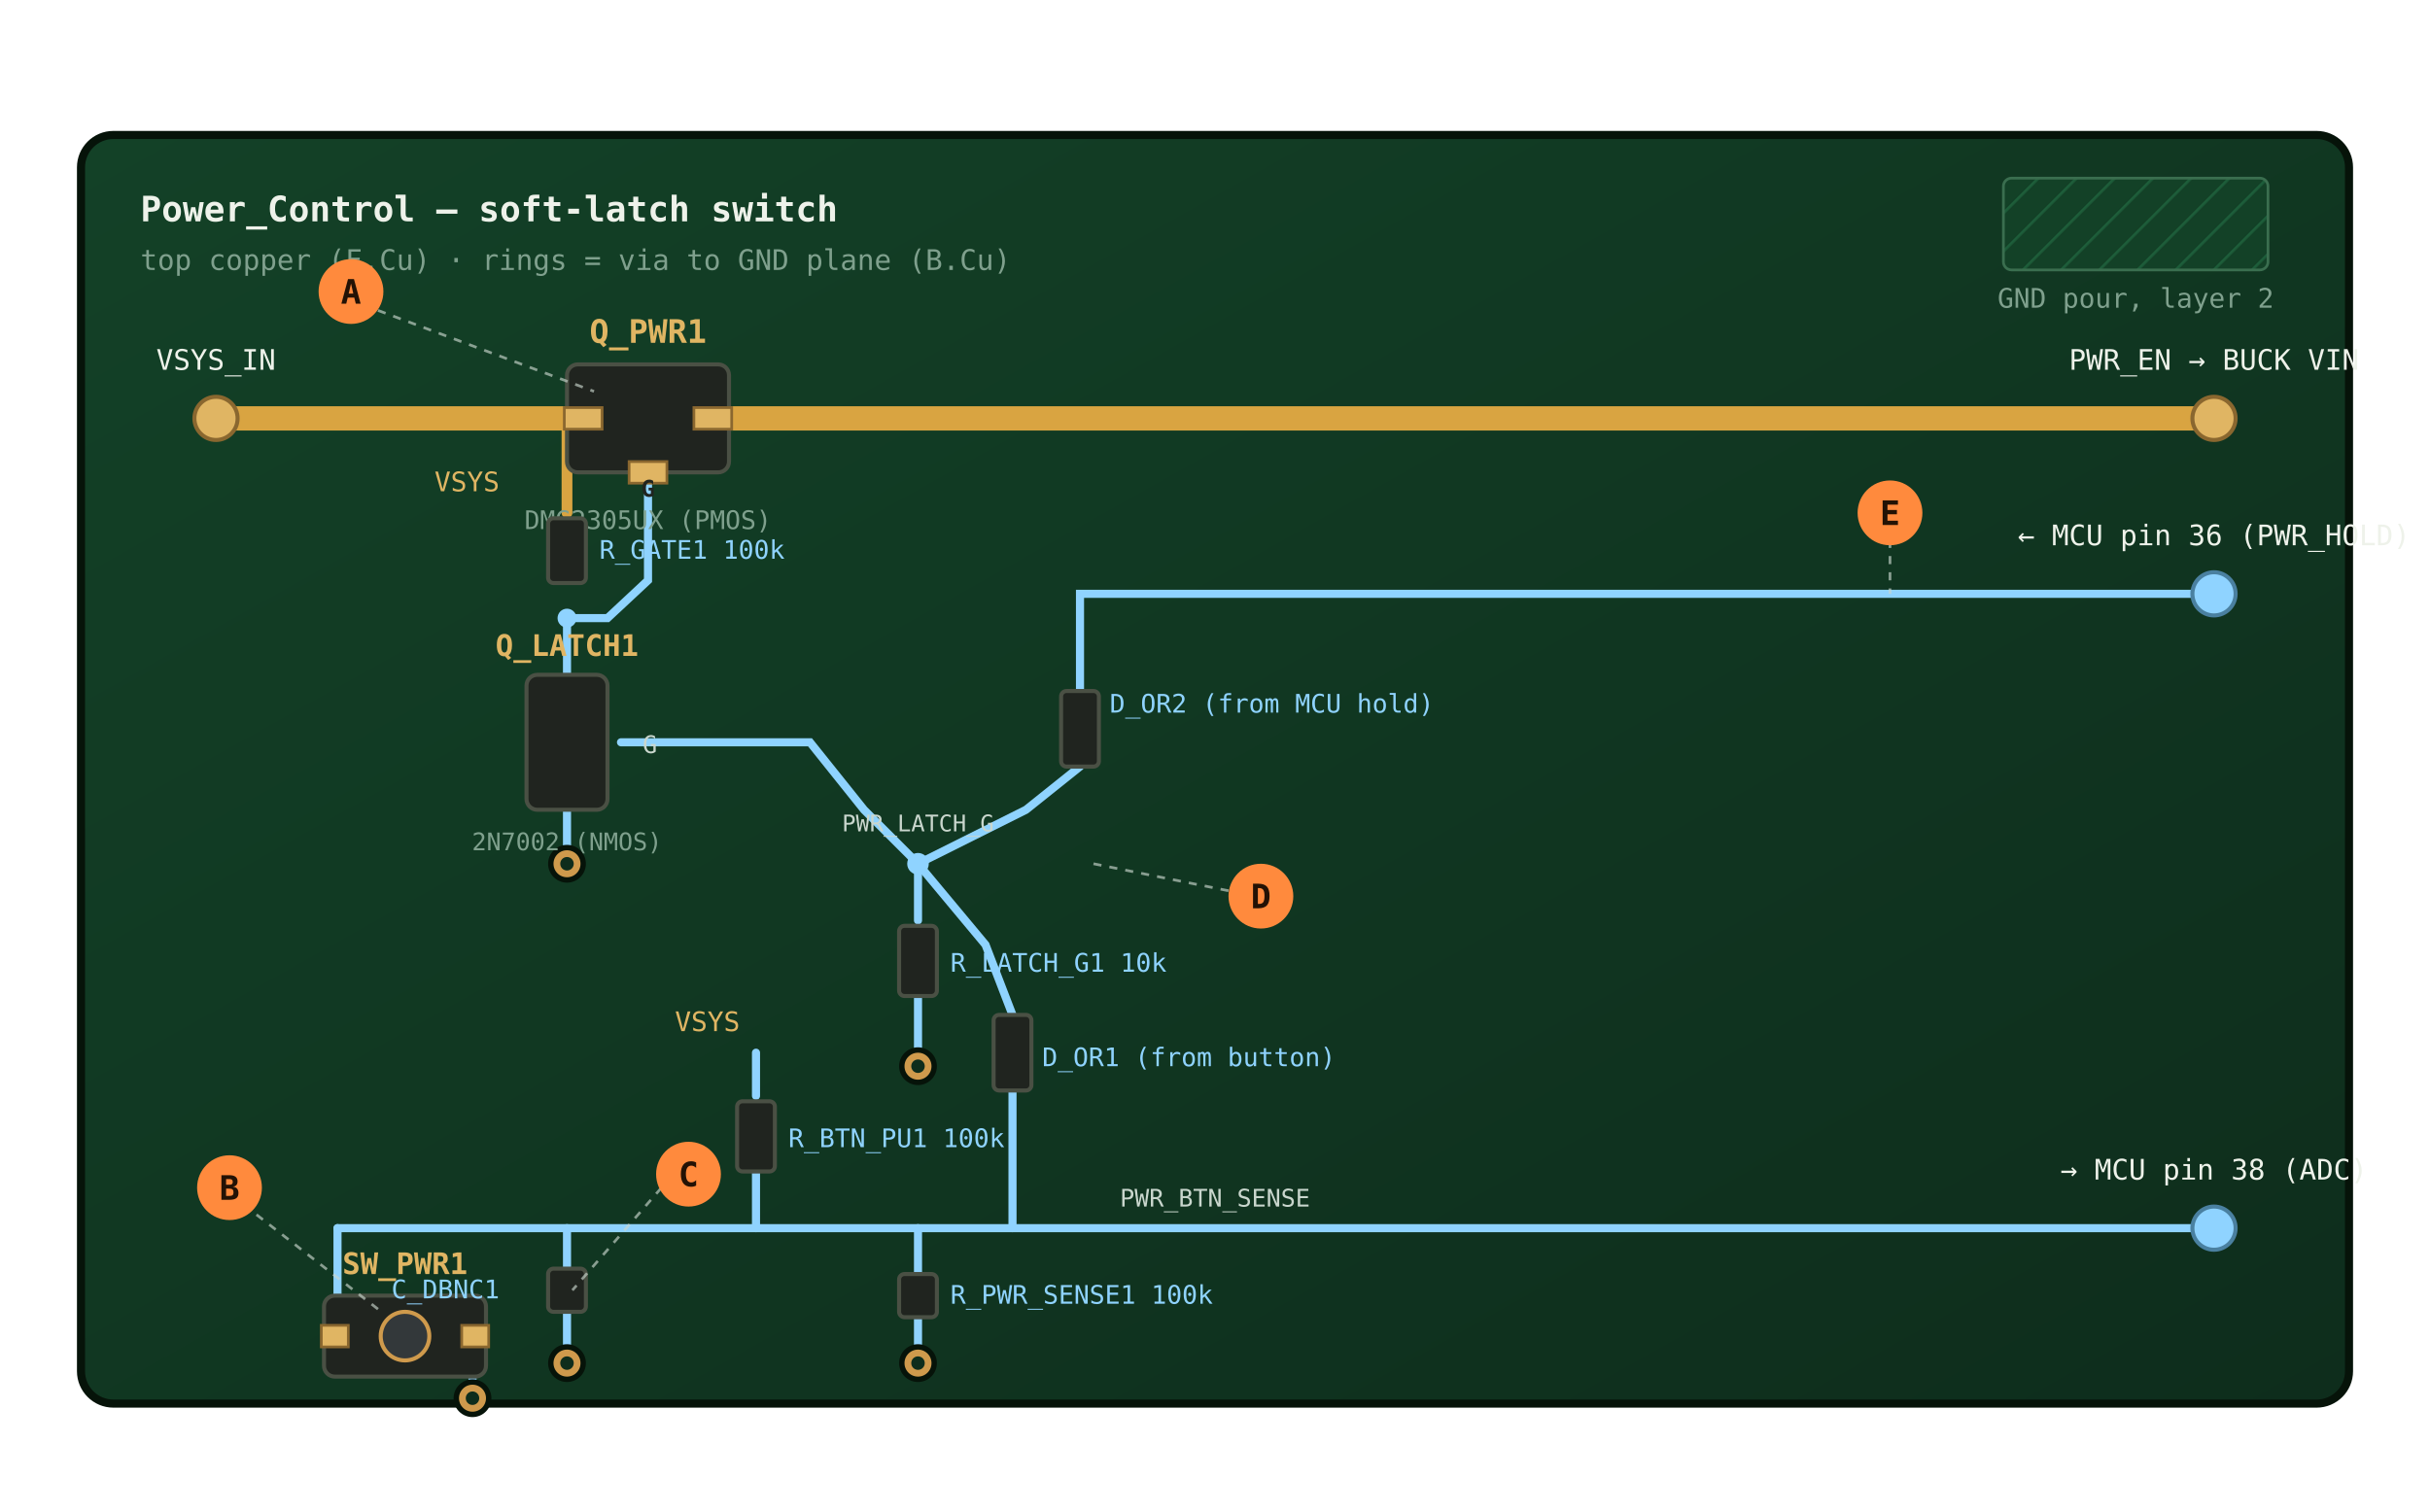
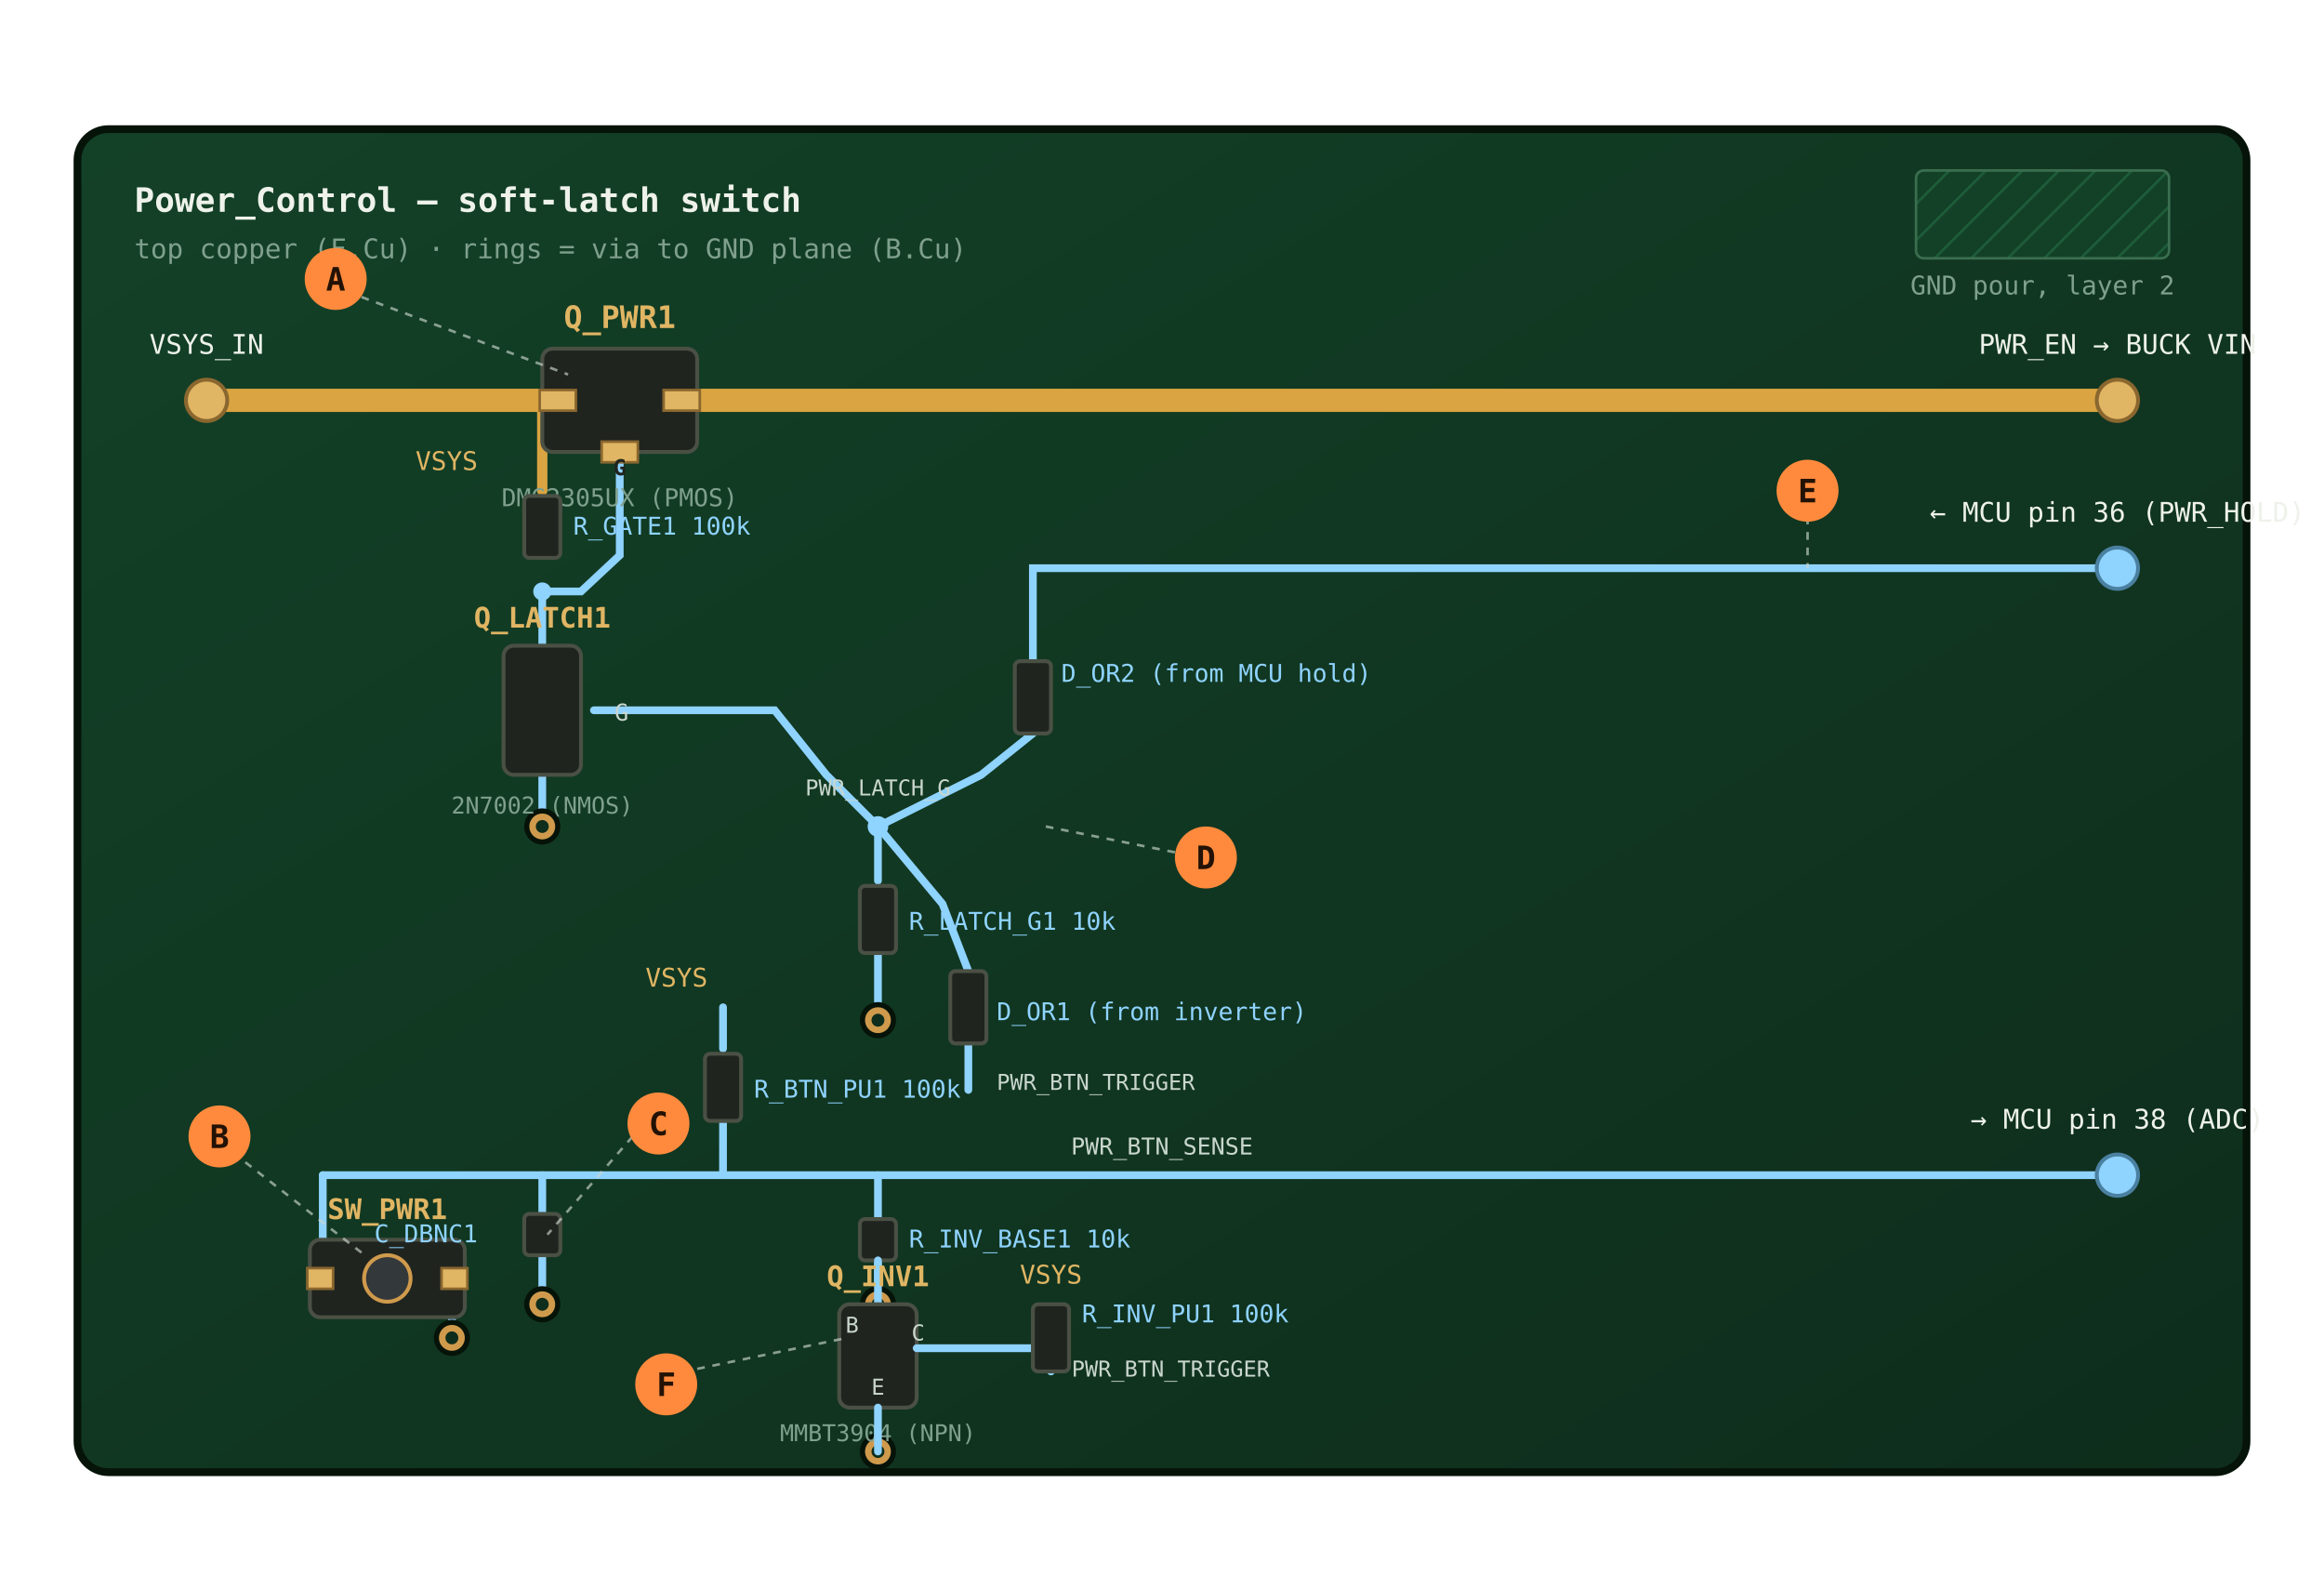
- <svg xmlns="http://www.w3.org/2000/svg" width="900" height="560" viewBox="0 0 900 560" role="img" aria-label="Top-down PCB floorplan for the soft-latch power switch, showing VSYS entering the PMOS source and exiting the drain as PWR_EN in one straight lane across the top, the NMOS latch and diode-OR logic clustered in a compact low-current block beneath it, and the physical power button placed near the board edge with its debounce capacitor right at its pins.">
+ <svg xmlns="http://www.w3.org/2000/svg" width="900" height="610" viewBox="0 0 900 610" role="img" aria-label="Top-down PCB floorplan for the soft-latch power switch, showing VSYS entering the PMOS source and exiting the drain as PWR_EN in one straight lane across the top, the NMOS latch and diode-OR logic clustered in a compact low-current block beneath it, and the physical power button placed near the board edge with its debounce capacitor right at its pins.">
  <defs>
    <linearGradient id="boardGrad" x1="0" y1="0" x2="1" y2="1">
      <stop offset="0" stop-color="#134127" />
      <stop offset="1" stop-color="#0e2d1c" />
    </linearGradient>
    <pattern id="gndhatch" width="10" height="10" patternTransform="rotate(45)" patternUnits="userSpaceOnUse">
      <rect width="10" height="10" fill="#134127" />
      <line x1="0" y1="0" x2="0" y2="10" stroke="#1d5c39" stroke-width="2" />
    </pattern>
  </defs>
-   <rect x="30" y="50" width="840" height="470" rx="12" fill="url(#boardGrad)" stroke="#061309" stroke-width="3" />
+   <rect x="30" y="50" width="840" height="520" rx="12" fill="url(#boardGrad)" stroke="#061309" stroke-width="3" />
  <text x="52" y="82" font-family="JetBrains Mono, monospace" font-size="13" fill="#eef2ea" font-weight="600">Power_Control — soft-latch switch</text>
  <text x="52" y="100" font-family="JetBrains Mono, monospace" font-size="10.5" fill="#7fa08d">top copper (F.Cu) · rings = via to GND plane (B.Cu)</text>
  <rect x="742" y="66" width="98" height="34" rx="3" fill="url(#gndhatch)" stroke="#3a6e4f" stroke-width="1" />
  <text x="791" y="114" text-anchor="middle" font-family="JetBrains Mono, monospace" font-size="10" fill="#7fa08d">GND pour, layer 2</text>
  <path d="M80,155 L216,155" fill="none" stroke="#d9a441" stroke-width="9" stroke-linecap="round" />
  <path d="M264,155 L820,155" fill="none" stroke="#d9a441" stroke-width="9" stroke-linecap="round" />
  <path d="M210,155 L210,190" fill="none" stroke="#d9a441" stroke-width="4" stroke-linecap="round" />
  <path d="M210,229 L210,255" fill="none" stroke="#8fd3ff" stroke-width="3" stroke-linecap="round" />
  <path d="M240,175 L240,215 L225,229 L210,229" fill="none" stroke="#8fd3ff" stroke-width="3" stroke-linecap="round" />
  <circle cx="210" cy="229" r="3.5" fill="#8fd3ff" />
  <path d="M210,295 L210,320" fill="none" stroke="#8fd3ff" stroke-width="3" stroke-linecap="round" />
  <path d="M230,275 L300,275 L320,300 L340,320" fill="none" stroke="#8fd3ff" stroke-width="3" stroke-linecap="round" />
  <circle cx="340" cy="320" r="4" fill="#8fd3ff" />
  <path d="M340,320 L340,341" fill="none" stroke="#8fd3ff" stroke-width="3" stroke-linecap="round" />
  <path d="M340,369 L340,395" fill="none" stroke="#8fd3ff" stroke-width="3" stroke-linecap="round" />
  <path d="M375,376 L365,350 L340,320" fill="none" stroke="#8fd3ff" stroke-width="3" stroke-linecap="round" />
-   <path d="M375,404 L375,455" fill="none" stroke="#8fd3ff" stroke-width="3" stroke-linecap="round" />
+   <path d="M375,404 L375,422" fill="none" stroke="#8fd3ff" stroke-width="3" stroke-linecap="round" />
  <path d="M400,284 L380,300 L340,320" fill="none" stroke="#8fd3ff" stroke-width="3" stroke-linecap="round" />
  <path d="M400,256 L400,220 L820,220" fill="none" stroke="#8fd3ff" stroke-width="3" stroke-linecap="round" />
  <path d="M125,455 L820,455" fill="none" stroke="#8fd3ff" stroke-width="3" stroke-linecap="round" />
  <path d="M125,495 L125,455" fill="none" stroke="#8fd3ff" stroke-width="3" stroke-linecap="round" />
  <path d="M175,495 L175,518" fill="none" stroke="#8fd3ff" stroke-width="3" stroke-linecap="round" />
  <path d="M210,455 L210,472" fill="none" stroke="#8fd3ff" stroke-width="3" stroke-linecap="round" />
  <path d="M210,484 L210,505" fill="none" stroke="#8fd3ff" stroke-width="3" stroke-linecap="round" />
  <path d="M280,406 L280,390" fill="none" stroke="#8fd3ff" stroke-width="3" stroke-linecap="round" />
  <path d="M280,434 L280,455" fill="none" stroke="#8fd3ff" stroke-width="3" stroke-linecap="round" />
  <path d="M340,455 L340,472" fill="none" stroke="#8fd3ff" stroke-width="3" stroke-linecap="round" />
  <path d="M340,484 L340,505" fill="none" stroke="#8fd3ff" stroke-width="3" stroke-linecap="round" />
  <g>
    <circle cx="210" cy="320" r="6" fill="#cf9a4c" stroke="#061309" stroke-width="2" />
    <circle cx="210" cy="320" r="2.5" fill="#0e2d1c" />
    <circle cx="340" cy="395" r="6" fill="#cf9a4c" stroke="#061309" stroke-width="2" />
    <circle cx="340" cy="395" r="2.5" fill="#0e2d1c" />
    <circle cx="175" cy="518" r="6" fill="#cf9a4c" stroke="#061309" stroke-width="2" />
    <circle cx="175" cy="518" r="2.5" fill="#0e2d1c" />
    <circle cx="210" cy="505" r="6" fill="#cf9a4c" stroke="#061309" stroke-width="2" />
    <circle cx="210" cy="505" r="2.5" fill="#0e2d1c" />
    <circle cx="340" cy="505" r="6" fill="#cf9a4c" stroke="#061309" stroke-width="2" />
    <circle cx="340" cy="505" r="2.5" fill="#0e2d1c" />
+     <circle cx="340" cy="562" r="6" fill="#cf9a4c" stroke="#061309" stroke-width="2" />
+     <circle cx="340" cy="562" r="2.5" fill="#0e2d1c" />
  </g>
  <rect x="210" y="135" width="60" height="40" rx="4" fill="#20241f" stroke="#4a5044" stroke-width="1.5" />
  <text x="240" y="127" text-anchor="middle" font-family="JetBrains Mono, monospace" font-weight="700" font-size="12" fill="#e0b563">Q_PWR1</text>
  <text x="240" y="196" text-anchor="middle" font-family="JetBrains Mono, monospace" font-size="9.5" fill="#7fa08d">DMG2305UX (PMOS)</text>
  <rect x="209" y="151" width="14" height="8" fill="#e0b563" stroke="#8a672f" />
  <rect x="257" y="151" width="14" height="8" fill="#e0b563" stroke="#8a672f" />
  <rect x="233" y="171" width="14" height="8" fill="#e0b563" stroke="#8a672f" />
  <text x="216" y="149" text-anchor="middle" font-family="JetBrains Mono, monospace" font-size="8.5" fill="#20241f" font-weight="600">S</text>
  <text x="264" y="149" text-anchor="middle" font-family="JetBrains Mono, monospace" font-size="8.5" fill="#20241f" font-weight="600">D</text>
  <text x="240" y="184" text-anchor="middle" font-family="JetBrains Mono, monospace" font-size="8.5" fill="#20241f" font-weight="600">G</text>
  <rect x="203" y="192" width="14" height="24" rx="2" fill="#20241f" stroke="#4a5044" stroke-width="1.5" />
  <text x="185" y="182" text-anchor="end" font-family="JetBrains Mono, monospace" font-size="10" fill="#e0b563">VSYS</text>
  <text x="222" y="207" text-anchor="start" font-family="JetBrains Mono, monospace" font-size="9.5" fill="#8fd3ff">R_GATE1 100k</text>
  <rect x="195" y="250" width="30" height="50" rx="4" fill="#20241f" stroke="#4a5044" stroke-width="1.5" />
  <text x="210" y="243" text-anchor="middle" font-family="JetBrains Mono, monospace" font-weight="700" font-size="11" fill="#e0b563">Q_LATCH1</text>
  <text x="210" y="315" text-anchor="middle" font-family="JetBrains Mono, monospace" font-size="9" fill="#7fa08d">2N7002 (NMOS)</text>
  <text x="238" y="279" text-anchor="start" font-family="JetBrains Mono, monospace" font-size="9" fill="#c9d6cd">G</text>
  <rect x="333" y="343" width="14" height="26" rx="2" fill="#20241f" stroke="#4a5044" stroke-width="1.5" />
  <text x="352" y="360" text-anchor="start" font-family="JetBrains Mono, monospace" font-size="9.5" fill="#8fd3ff">R_LATCH_G1 10k</text>
  <rect x="368" y="376" width="14" height="28" rx="2" fill="#20241f" stroke="#4a5044" stroke-width="1.5" />
-   <text x="386" y="395" text-anchor="start" font-family="JetBrains Mono, monospace" font-size="9.5" fill="#8fd3ff">D_OR1 (from button)</text>
+   <text x="386" y="395" text-anchor="start" font-family="JetBrains Mono, monospace" font-size="9.5" fill="#8fd3ff">D_OR1 (from inverter)</text>
+   <text x="386" y="422" text-anchor="start" font-family="JetBrains Mono, monospace" font-size="8.5" fill="#c9d6cd">PWR_BTN_TRIGGER</text>
  <rect x="393" y="256" width="14" height="28" rx="2" fill="#20241f" stroke="#4a5044" stroke-width="1.5" />
  <text x="411" y="264" text-anchor="start" font-family="JetBrains Mono, monospace" font-size="9.5" fill="#8fd3ff">D_OR2 (from MCU hold)</text>
  <text x="340" y="308" text-anchor="middle" font-family="JetBrains Mono, monospace" font-size="8.5" fill="#c9d6cd">PWR_LATCH_G</text>
  <rect x="120" y="480" width="60" height="30" rx="4" fill="#20241f" stroke="#4a5044" stroke-width="1.5" />
  <circle cx="150" cy="495" r="9" fill="#33383a" stroke="#cf9a4c" stroke-width="1.5" />
  <text x="150" y="472" text-anchor="middle" font-family="JetBrains Mono, monospace" font-weight="700" font-size="11" fill="#e0b563">SW_PWR1</text>
  <rect x="119" y="491" width="10" height="8" fill="#e0b563" stroke="#8a672f" />
  <rect x="171" y="491" width="10" height="8" fill="#e0b563" stroke="#8a672f" />
  <rect x="203" y="470" width="14" height="16" rx="2" fill="#20241f" stroke="#4a5044" stroke-width="1.5" />
  <text x="185" y="481" text-anchor="end" font-family="JetBrains Mono, monospace" font-size="9.5" fill="#8fd3ff">C_DBNC1</text>
  <rect x="273" y="408" width="14" height="26" rx="2" fill="#20241f" stroke="#4a5044" stroke-width="1.5" />
  <text x="262" y="382" text-anchor="middle" font-family="JetBrains Mono, monospace" font-size="10" fill="#e0b563">VSYS</text>
  <text x="292" y="425" text-anchor="start" font-family="JetBrains Mono, monospace" font-size="9.5" fill="#8fd3ff">R_BTN_PU1 100k</text>
  <rect x="333" y="472" width="14" height="16" rx="2" fill="#20241f" stroke="#4a5044" stroke-width="1.5" />
-   <text x="352" y="483" text-anchor="start" font-family="JetBrains Mono, monospace" font-size="9.5" fill="#8fd3ff">R_PWR_SENSE1 100k</text>
+   <text x="352" y="483" text-anchor="start" font-family="JetBrains Mono, monospace" font-size="9.5" fill="#8fd3ff">R_INV_BASE1 10k</text>
+   <path d="M340,488 L340,505" fill="none" stroke="#8fd3ff" stroke-width="3" stroke-linecap="round" />
+   <rect x="325" y="505" width="30" height="40" rx="4" fill="#20241f" stroke="#4a5044" stroke-width="1.5" />
+   <text x="340" y="498" text-anchor="middle" font-family="JetBrains Mono, monospace" font-weight="700" font-size="11" fill="#e0b563">Q_INV1</text>
+   <text x="340" y="558" text-anchor="middle" font-family="JetBrains Mono, monospace" font-size="9" fill="#7fa08d">MMBT3904 (NPN)</text>
+   <text x="330" y="516" text-anchor="middle" font-family="JetBrains Mono, monospace" font-size="8.5" fill="#c9d6cd">B</text>
+   <text x="340" y="540" text-anchor="middle" font-family="JetBrains Mono, monospace" font-size="8.5" fill="#c9d6cd">E</text>
+   <text x="353" y="519" text-anchor="start" font-family="JetBrains Mono, monospace" font-size="8.5" fill="#c9d6cd">C</text>
+   <path d="M340,545 L340,562" fill="none" stroke="#8fd3ff" stroke-width="3" stroke-linecap="round" />
+   <path d="M355,522 L407,522 L407,531" fill="none" stroke="#8fd3ff" stroke-width="3" stroke-linecap="round" />
+   <circle cx="407" cy="522" r="3.5" fill="#8fd3ff" />
+   <rect x="400" y="505" width="14" height="26" rx="2" fill="#20241f" stroke="#4a5044" stroke-width="1.5" />
+   <text x="407" y="497" text-anchor="middle" font-family="JetBrains Mono, monospace" font-size="10" fill="#e0b563">VSYS</text>
+   <text x="419" y="512" text-anchor="start" font-family="JetBrains Mono, monospace" font-size="9.5" fill="#8fd3ff">R_INV_PU1 100k</text>
+   <text x="415" y="533" text-anchor="start" font-family="JetBrains Mono, monospace" font-size="8.5" fill="#c9d6cd">PWR_BTN_TRIGGER</text>
  <text x="450" y="447" text-anchor="middle" font-family="JetBrains Mono, monospace" font-size="9" fill="#c9d6cd">PWR_BTN_SENSE</text>
  <circle cx="80" cy="155" r="8" fill="#e0b563" stroke="#8a672f" stroke-width="1.5" />
  <text x="80" y="137" text-anchor="middle" font-family="JetBrains Mono, monospace" font-size="10.5" fill="#eef2ea">VSYS_IN</text>
  <circle cx="820" cy="155" r="8" fill="#e0b563" stroke="#8a672f" stroke-width="1.5" />
  <text x="820" y="137" text-anchor="middle" font-family="JetBrains Mono, monospace" font-size="10.5" fill="#eef2ea">PWR_EN → BUCK VIN</text>
  <circle cx="820" cy="220" r="8" fill="#8fd3ff" stroke="#4a80a0" stroke-width="1.5" />
  <text x="820" y="202" text-anchor="middle" font-family="JetBrains Mono, monospace" font-size="10.5" fill="#eef2ea">← MCU pin 36 (PWR_HOLD)</text>
  <circle cx="820" cy="455" r="8" fill="#8fd3ff" stroke="#4a80a0" stroke-width="1.5" />
  <text x="820" y="437" text-anchor="middle" font-family="JetBrains Mono, monospace" font-size="10.5" fill="#eef2ea">→ MCU pin 38 (ADC)</text>
  <g font-family="JetBrains Mono, monospace">
    <line x1="140" y1="115" x2="220" y2="145" stroke="#c9d6cd" stroke-width="1" stroke-dasharray="3,3" opacity="0.65" />
    <circle cx="130" cy="108" r="12" fill="#ff8a3d" />
    <text x="130" y="112.5" text-anchor="middle" font-size="12.5" font-weight="700" fill="#231205">A</text>
    <line x1="95" y1="450" x2="140" y2="485" stroke="#c9d6cd" stroke-width="1" stroke-dasharray="3,3" opacity="0.65" />
    <circle cx="85" cy="440" r="12" fill="#ff8a3d" />
    <text x="85" y="444.5" text-anchor="middle" font-size="12.5" font-weight="700" fill="#231205">B</text>
    <line x1="245" y1="440" x2="212" y2="478" stroke="#c9d6cd" stroke-width="1" stroke-dasharray="3,3" opacity="0.65" />
    <circle cx="255" cy="435" r="12" fill="#ff8a3d" />
    <text x="255" y="439.5" text-anchor="middle" font-size="12.5" font-weight="700" fill="#231205">C</text>
    <line x1="455" y1="330" x2="405" y2="320" stroke="#c9d6cd" stroke-width="1" stroke-dasharray="3,3" opacity="0.65" />
    <circle cx="467" cy="332" r="12" fill="#ff8a3d" />
    <text x="467" y="336.5" text-anchor="middle" font-size="12.5" font-weight="700" fill="#231205">D</text>
    <line x1="700" y1="200" x2="700" y2="220" stroke="#c9d6cd" stroke-width="1" stroke-dasharray="3,3" opacity="0.65" />
    <circle cx="700" cy="190" r="12" fill="#ff8a3d" />
    <text x="700" y="194.5" text-anchor="middle" font-size="12.5" font-weight="700" fill="#231205">E</text>
+     <line x1="270" y1="530" x2="328" y2="518" stroke="#c9d6cd" stroke-width="1" stroke-dasharray="3,3" opacity="0.65" />
+     <circle cx="258" cy="536" r="12" fill="#ff8a3d" />
+     <text x="258" y="540.5" text-anchor="middle" font-size="12.5" font-weight="700" fill="#231205">F</text>
  </g>
</svg>
